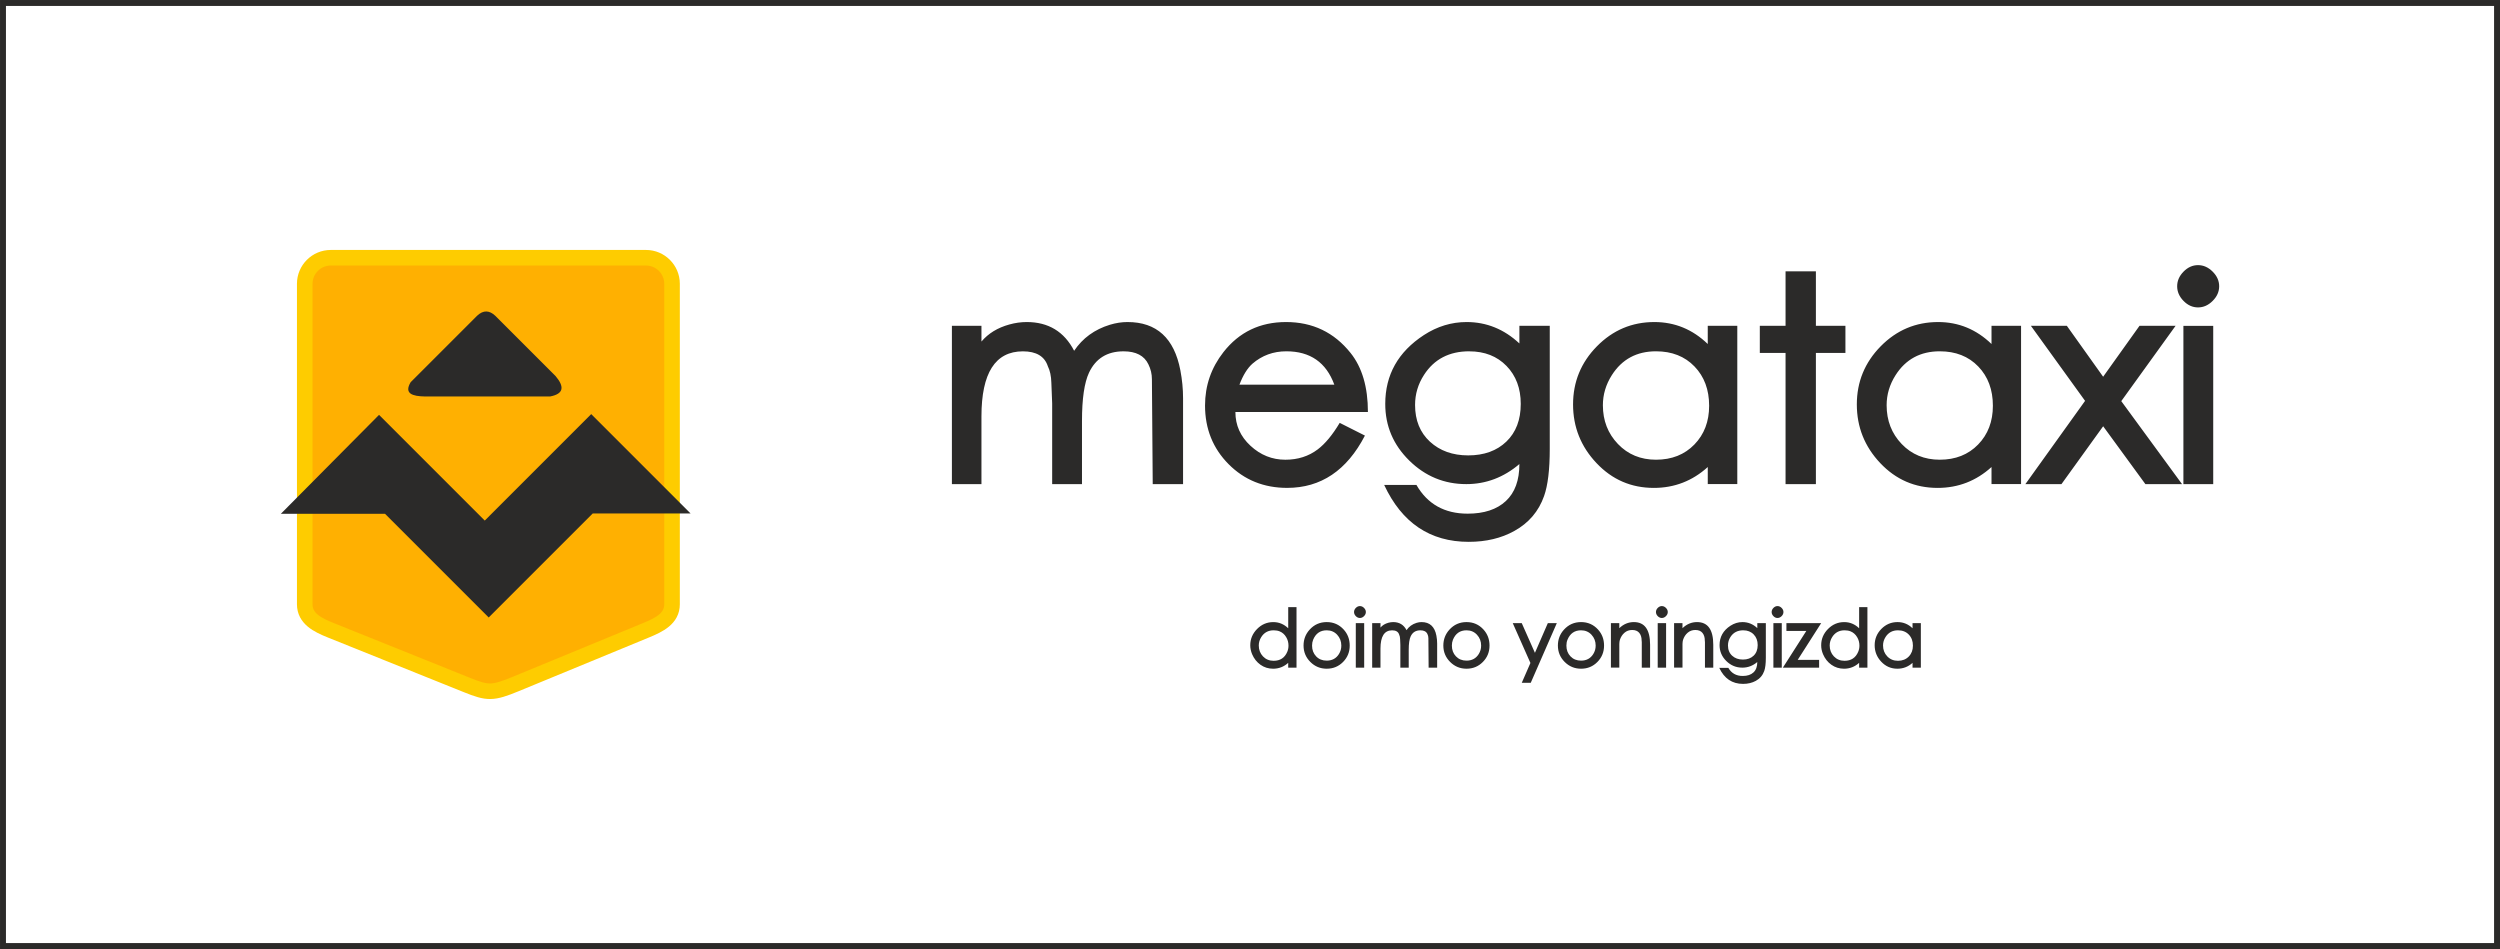
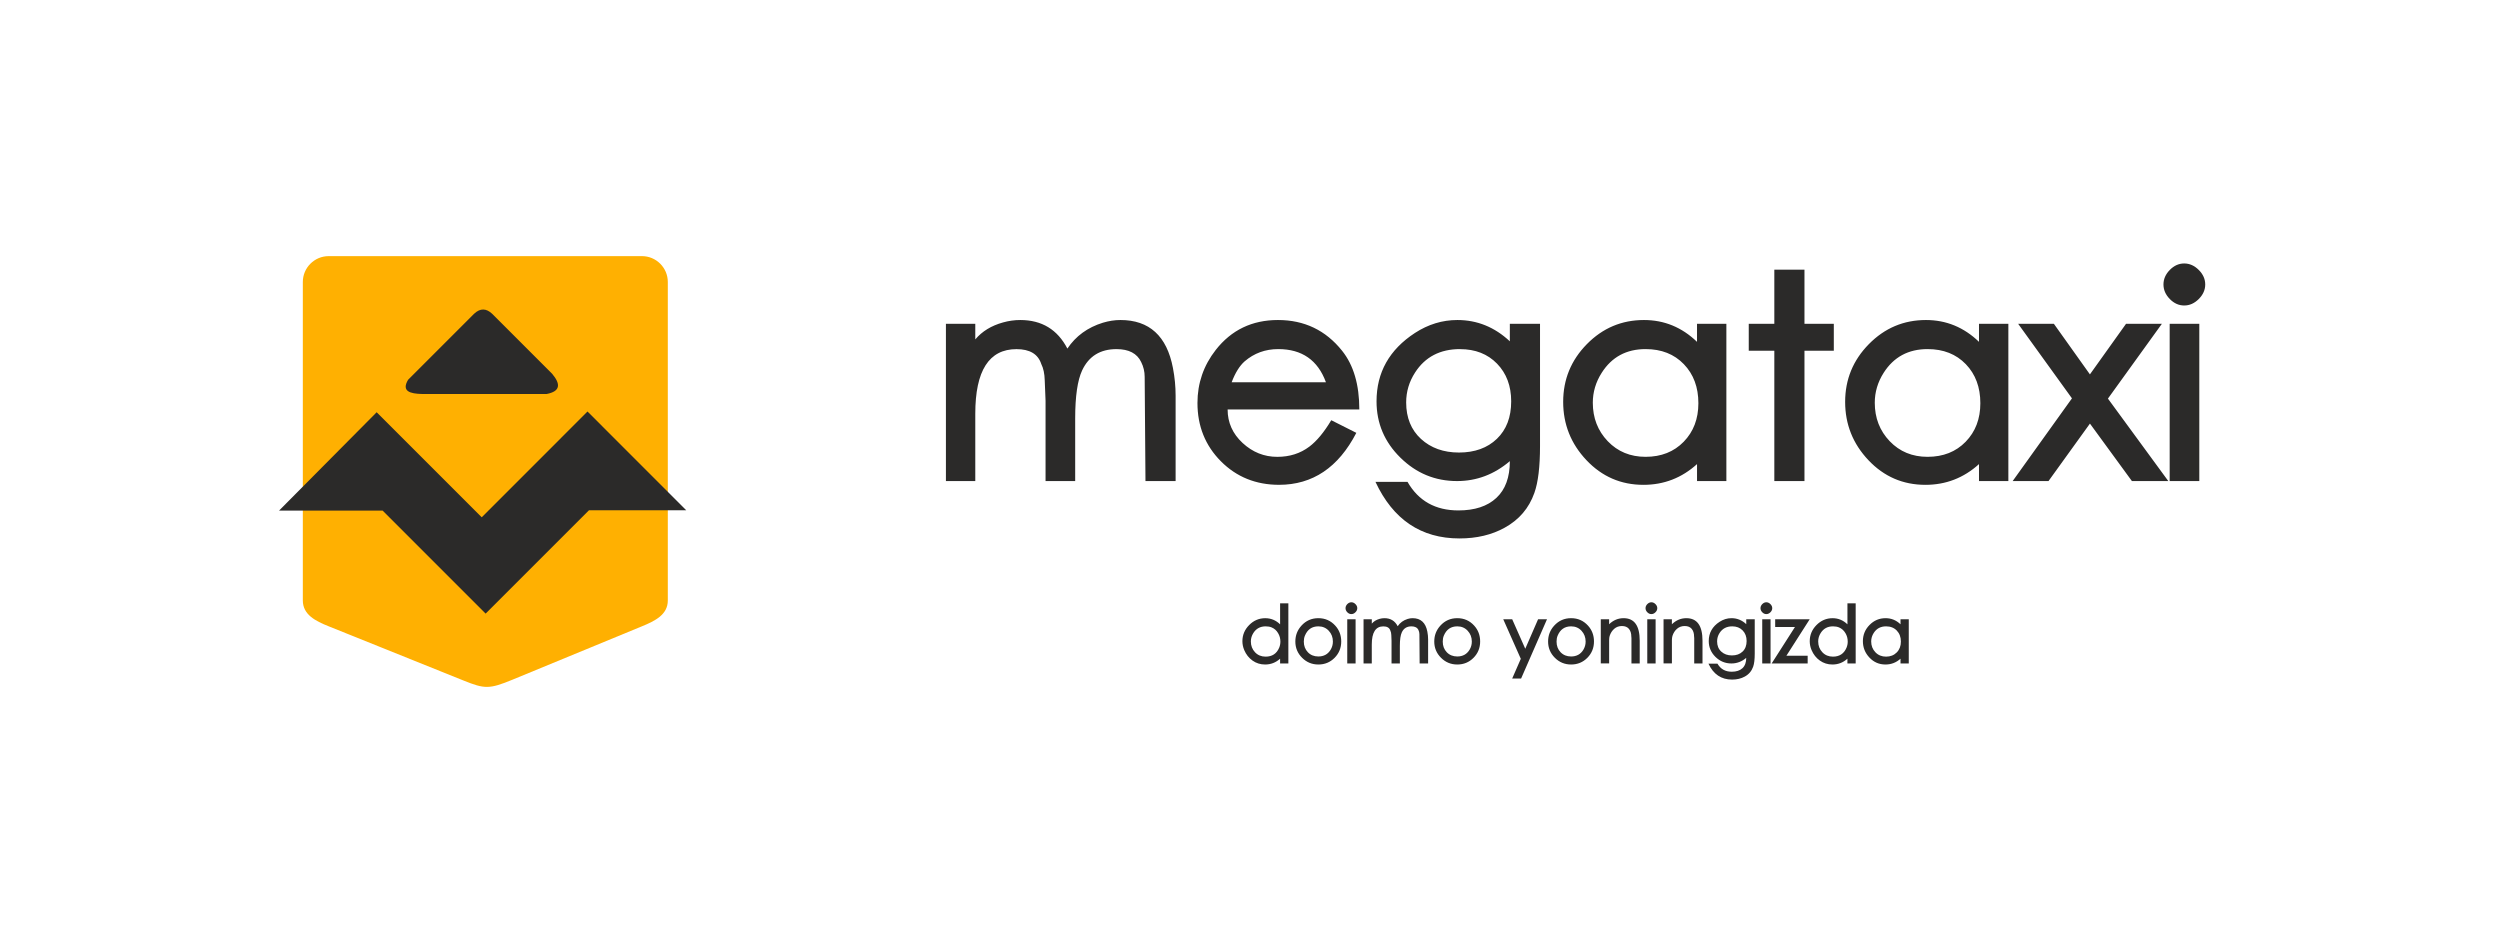
- <svg xmlns="http://www.w3.org/2000/svg" xml:space="preserve" width="32.076mm" height="12.176mm" version="1.1" style="shape-rendering:geometricPrecision; text-rendering:geometricPrecision; image-rendering:optimizeQuality; fill-rule:evenodd; clip-rule:evenodd" viewBox="0 0 1385.83 526.06">
-   <defs>
-     <style type="text/css">
-    
-     .str1 {stroke:#FECC00;stroke-width:8.64;stroke-miterlimit:22.926}
-     .str0 {stroke:#2B2A29;stroke-width:3.29;stroke-miterlimit:22.926}
-     .fil0 {fill:none}
-     .fil2 {fill:#2B2A29}
-     .fil1 {fill:#FFB001}
-     .fil3 {fill:#2B2A29;fill-rule:nonzero}
-    
-   </style>
-   </defs>
-   <g id="Слой_x0020_1">
-     <rect class="fil0 str0" x="1.65" y="1.65" width="1382.54" height="522.77" />
-     <g id="_2198857895104">
-       <g>
-         <path class="fil1 str1" d="M183.33 142.88l174.8 0c7.92,0 14.4,6.48 14.4,14.41l0 177.68c0,7.91 -7.09,11.39 -14.4,14.4l-72.13 29.74c-13.05,5.38 -15.6,5.27 -27.33,0.55l-75.34 -30.29c-7.34,-2.95 -14.4,-6.48 -14.4,-14.4l0 -177.68c0,-7.93 6.48,-14.41 14.4,-14.41z" />
-         <path class="fil2" d="M227.66 211.84c12.27,-12.27 24.54,-24.54 36.81,-36.81 3.52,-3.31 6.86,-3 10.06,0 11.15,11.15 22.3,22.3 33.45,33.45 4.84,5.73 4.77,9.8 -3.03,11.3 -23.13,0 -46.25,0 -69.38,0 -6.89,-0.13 -11.75,-1.52 -7.91,-7.95z" />
-         <polygon class="fil2" points="155.67,284.83 210.12,229.97 268.72,288.57 327.73,229.55 382.8,284.63 328.57,284.63 270.9,342.29 213.44,284.83 " />
-       </g>
-       <g>
-         <path class="fil3" d="M714.09 336.56l4.61 0 0 33.54 -4.61 0 0 -2.66c-2.39,2.17 -5.18,3.25 -8.36,3.25 -2.62,0 -4.96,-0.73 -7.01,-2.19 -2.05,-1.46 -3.6,-3.42 -4.64,-5.87 -0.67,-1.61 -1.02,-3.25 -1.02,-4.94 0,-3.46 1.26,-6.47 3.78,-9.02 2.52,-2.55 5.51,-3.82 8.98,-3.82 3.15,0 5.91,1.14 8.28,3.42l0 -11.7zm-8.04 12.84c-3.01,0 -5.3,1.24 -6.87,3.72 -0.93,1.46 -1.4,3.02 -1.4,4.69 0,2.39 0.78,4.41 2.32,6.04 1.55,1.63 3.51,2.45 5.9,2.45 3.66,0 6.18,-1.66 7.58,-4.99 0.45,-1.07 0.67,-2.21 0.67,-3.42 0,-1.72 -0.42,-3.28 -1.27,-4.69 -0.89,-1.52 -2.1,-2.59 -3.62,-3.21 -0.95,-0.39 -2.06,-0.59 -3.33,-0.59zm29.38 -4.56c3.77,0 6.91,1.38 9.42,4.14 2.23,2.45 3.34,5.4 3.34,8.87 0,3.58 -1.23,6.61 -3.69,9.1 -2.47,2.49 -5.49,3.74 -9.06,3.74 -3.55,0 -6.58,-1.25 -9.08,-3.76 -2.51,-2.51 -3.76,-5.53 -3.76,-9.08 0,-3.41 1.13,-6.35 3.38,-8.83 2.53,-2.79 5.69,-4.18 9.46,-4.18zm0 4.56c-3.58,0 -6.08,1.75 -7.52,5.24 -0.39,0.95 -0.59,2.04 -0.59,3.25 0,2.39 0.76,4.38 2.26,5.95 1.5,1.58 3.46,2.37 5.85,2.37 3.01,0 5.28,-1.23 6.8,-3.68 0.87,-1.41 1.31,-2.96 1.31,-4.64 0,-2.37 -0.77,-4.37 -2.3,-6.02 -1.53,-1.65 -3.47,-2.47 -5.81,-2.47zm18.41 -13.43c0.85,0 1.61,0.34 2.28,1.02 0.68,0.67 1.02,1.43 1.02,2.28 0,0.84 -0.34,1.6 -1.02,2.28 -0.67,0.67 -1.43,1.02 -2.28,1.02 -0.84,0 -1.6,-0.34 -2.26,-1.02 -0.66,-0.68 -0.99,-1.44 -0.99,-2.28 0,-0.85 0.33,-1.61 0.99,-2.28 0.66,-0.67 1.42,-1.02 2.26,-1.02zm-2.28 34.13l0 -24.67 4.65 0 0 24.67 -4.65 0zm9.08 0l0 -24.67 4.61 0 0 2.45c1.07,-1.27 2.52,-2.15 4.35,-2.66 0.9,-0.25 1.8,-0.38 2.7,-0.38 3.38,0 5.84,1.49 7.39,4.48 1.32,-1.97 3.18,-3.32 5.57,-4.06 0.93,-0.28 1.84,-0.42 2.75,-0.42 4.53,0 7.28,2.51 8.23,7.52 0.28,1.46 0.42,2.91 0.42,4.35l0 13.39 -4.73 0 -0.13 -16.35c0,-0.82 -0.19,-1.59 -0.55,-2.32 -0.64,-1.35 -1.94,-2.03 -3.88,-2.03 -2.55,0 -4.34,1.11 -5.38,3.34 -0.73,1.55 -1.09,4.05 -1.09,7.52l0 9.84 -4.64 0 0 -12.59 -0.13 -3.21c-0.03,-1.04 -0.21,-1.9 -0.55,-2.57 -0.51,-1.55 -1.8,-2.32 -3.88,-2.32 -4.31,0 -6.46,3.38 -6.46,10.14l0 10.56 -4.61 0zm52.29 -25.26c3.78,0 6.91,1.38 9.42,4.14 2.23,2.45 3.34,5.4 3.34,8.87 0,3.58 -1.23,6.61 -3.7,9.1 -2.46,2.49 -5.48,3.74 -9.06,3.74 -3.55,0 -6.58,-1.25 -9.08,-3.76 -2.51,-2.51 -3.76,-5.53 -3.76,-9.08 0,-3.41 1.13,-6.35 3.38,-8.83 2.54,-2.79 5.69,-4.18 9.46,-4.18zm0 4.56c-3.58,0 -6.08,1.75 -7.52,5.24 -0.39,0.95 -0.59,2.04 -0.59,3.25 0,2.39 0.75,4.38 2.26,5.95 1.51,1.58 3.46,2.37 5.85,2.37 3.02,0 5.28,-1.23 6.8,-3.68 0.87,-1.41 1.31,-2.96 1.31,-4.64 0,-2.37 -0.76,-4.37 -2.3,-6.02 -1.53,-1.65 -3.47,-2.47 -5.81,-2.47zm35.43 18.11l-9.79 -22.08 4.99 0 7.3 16.46 7.15 -16.46 4.98 0 -14.45 33.08 -4.98 0 4.8 -11zm28.06 -22.67c3.77,0 6.91,1.38 9.42,4.14 2.23,2.45 3.34,5.4 3.34,8.87 0,3.58 -1.23,6.61 -3.69,9.1 -2.46,2.49 -5.48,3.74 -9.06,3.74 -3.55,0 -6.58,-1.25 -9.08,-3.76 -2.51,-2.51 -3.76,-5.53 -3.76,-9.08 0,-3.41 1.12,-6.35 3.38,-8.83 2.54,-2.79 5.69,-4.18 9.46,-4.18zm0 4.56c-3.58,0 -6.08,1.75 -7.52,5.24 -0.4,0.95 -0.59,2.04 -0.59,3.25 0,2.39 0.75,4.38 2.26,5.95 1.51,1.58 3.46,2.37 5.85,2.37 3.01,0 5.28,-1.23 6.8,-3.68 0.87,-1.41 1.31,-2.96 1.31,-4.64 0,-2.37 -0.77,-4.37 -2.3,-6.02 -1.53,-1.65 -3.47,-2.47 -5.81,-2.47zm16.56 20.7l0 -24.67 4.65 0 0 2.79c2.36,-2.26 5.05,-3.38 8.07,-3.38 6,0 9,4.2 9,12.59l0 12.67 -4.61 0 0 -14.15c-0.06,-0.42 -0.08,-0.72 -0.08,-0.89 0,-1.78 -0.45,-3.19 -1.32,-4.25 -0.88,-1.05 -2.18,-1.59 -3.91,-1.59 -1.68,0 -3.11,0.51 -4.29,1.54 -1.19,1.03 -2.04,2.36 -2.56,3.99 -0.17,0.59 -0.27,1.35 -0.29,2.28l0 3.76 0 9.29 -4.65 0zm28.22 -34.13c0.85,0 1.61,0.34 2.28,1.02 0.68,0.67 1.02,1.43 1.02,2.28 0,0.84 -0.34,1.6 -1.02,2.28 -0.67,0.67 -1.43,1.02 -2.28,1.02 -0.84,0 -1.59,-0.34 -2.26,-1.02 -0.66,-0.68 -0.99,-1.44 -0.99,-2.28 0,-0.85 0.33,-1.61 0.99,-2.28 0.67,-0.67 1.42,-1.02 2.26,-1.02zm-2.28 34.13l0 -24.67 4.65 0 0 24.67 -4.65 0zm9.08 0l0 -24.67 4.65 0 0 2.79c2.36,-2.26 5.05,-3.38 8.07,-3.38 6,0 9,4.2 9,12.59l0 12.67 -4.61 0 0 -14.15c-0.06,-0.42 -0.08,-0.72 -0.08,-0.89 0,-1.78 -0.45,-3.19 -1.32,-4.25 -0.88,-1.05 -2.18,-1.59 -3.91,-1.59 -1.68,0 -3.11,0.51 -4.29,1.54 -1.19,1.03 -2.04,2.36 -2.56,3.99 -0.17,0.59 -0.27,1.35 -0.29,2.28l0 3.76 0 9.29 -4.65 0zm37.91 -25.26c3.09,0 5.84,1.11 8.22,3.34l0 -2.75 4.73 0 0 19.18c0,3.24 -0.3,5.69 -0.89,7.35 -0.85,2.39 -2.39,4.21 -4.65,5.45 -2.03,1.12 -4.39,1.69 -7.09,1.69 -6.03,0 -10.42,-2.96 -13.18,-8.87l5.03 0c1.72,2.99 4.38,4.48 7.98,4.48 2.56,0 4.55,-0.66 5.95,-1.97 1.41,-1.31 2.11,-3.23 2.11,-5.76 -2.45,2.08 -5.21,3.12 -8.28,3.12 -3.44,0 -6.4,-1.22 -8.89,-3.67 -2.49,-2.45 -3.74,-5.4 -3.74,-8.83 0,-4.53 2.01,-8.11 6.03,-10.73 2.09,-1.35 4.3,-2.03 6.66,-2.03zm0.41 4.56c-3.12,0 -5.48,1.23 -7.06,3.68 -0.93,1.43 -1.39,3 -1.39,4.69 0,2.39 0.77,4.3 2.32,5.72 1.55,1.42 3.53,2.13 5.95,2.13 2.48,0 4.46,-0.72 5.96,-2.16 1.49,-1.43 2.24,-3.39 2.24,-5.87 0,-2.42 -0.74,-4.39 -2.22,-5.91 -1.48,-1.52 -3.42,-2.28 -5.81,-2.28zm19.01 -13.43c0.84,0 1.6,0.34 2.28,1.02 0.67,0.67 1.01,1.43 1.01,2.28 0,0.84 -0.34,1.6 -1.01,2.28 -0.68,0.67 -1.44,1.02 -2.28,1.02 -0.85,0 -1.6,-0.34 -2.26,-1.02 -0.66,-0.68 -0.99,-1.44 -0.99,-2.28 0,-0.85 0.33,-1.61 0.99,-2.28 0.66,-0.67 1.41,-1.02 2.26,-1.02zm-2.28 34.13l0 -24.67 4.64 0 0 24.67 -4.64 0zm7.22 -20.36l0 -4.31 19.26 0 -13.01 20.36 11.87 0 0 4.31 -20.09 0 13.01 -20.36 -11.04 0zm40.3 -13.18l4.6 0 0 33.54 -4.6 0 0 -2.66c-2.39,2.17 -5.18,3.25 -8.36,3.25 -2.62,0 -4.96,-0.73 -7.01,-2.19 -2.06,-1.46 -3.6,-3.42 -4.64,-5.87 -0.68,-1.61 -1.02,-3.25 -1.02,-4.94 0,-3.46 1.26,-6.47 3.78,-9.02 2.52,-2.55 5.51,-3.82 8.98,-3.82 3.15,0 5.91,1.14 8.28,3.42l0 -11.7zm-8.05 12.84c-3.01,0 -5.29,1.24 -6.86,3.72 -0.93,1.46 -1.4,3.02 -1.4,4.69 0,2.39 0.77,4.41 2.32,6.04 1.55,1.63 3.51,2.45 5.9,2.45 3.65,0 6.18,-1.66 7.58,-4.99 0.45,-1.07 0.68,-2.21 0.68,-3.42 0,-1.72 -0.42,-3.28 -1.27,-4.69 -0.89,-1.52 -2.11,-2.59 -3.62,-3.21 -0.96,-0.39 -2.06,-0.59 -3.33,-0.59zm37.66 -3.97l4.61 0 0 24.67 -4.61 0 0 -2.66c-2.39,2.17 -5.19,3.25 -8.4,3.25 -3.52,0 -6.5,-1.29 -8.93,-3.87 -2.44,-2.57 -3.66,-5.63 -3.66,-9.14 0,-3.52 1.24,-6.54 3.72,-9.06 2.48,-2.52 5.46,-3.78 8.95,-3.78 3.18,0 5.96,1.14 8.32,3.42l0 -2.83zm-8.07 3.97c-3.02,0 -5.31,1.24 -6.89,3.72 -0.93,1.46 -1.39,3.02 -1.39,4.69 0,2.39 0.78,4.41 2.34,6.04 1.56,1.63 3.54,2.45 5.94,2.45 2.45,0 4.44,-0.79 5.98,-2.36 1.54,-1.58 2.3,-3.59 2.3,-6.04 0,-2.51 -0.76,-4.55 -2.28,-6.13 -1.52,-1.58 -3.52,-2.37 -6,-2.37z" />
-         <path class="fil3" d="M527.67 268.35l0 -87.73 16.38 0 0 8.71c3.81,-4.51 8.96,-7.66 15.47,-9.46 3.21,-0.9 6.41,-1.35 9.62,-1.35 12.02,0 20.78,5.31 26.29,15.93 4.7,-7.01 11.32,-11.82 19.83,-14.43 3.31,-1 6.56,-1.5 9.76,-1.5 16.12,0 25.89,8.91 29.29,26.74 1,5.21 1.5,10.36 1.5,15.48l0 47.62 -16.82 0 -0.45 -58.14c0,-2.91 -0.65,-5.66 -1.95,-8.26 -2.28,-4.81 -6.88,-7.21 -13.77,-7.21 -9.06,0 -15.45,3.96 -19.16,11.87 -2.57,5.51 -3.88,14.42 -3.88,26.74l0 35 -16.53 0 0 -44.77 -0.45 -11.41c-0.1,-3.71 -0.75,-6.76 -1.95,-9.16 -1.8,-5.51 -6.41,-8.26 -13.82,-8.26 -15.32,0 -22.98,12.02 -22.98,36.05l0 37.56 -16.38 0zm214.96 -33.95l13.99 7.06c-10.01,19.33 -24.39,28.99 -43.11,28.99 -12.92,0 -23.74,-4.38 -32.45,-13.14 -8.71,-8.77 -13.07,-19.61 -13.07,-32.52 0,-11.02 3.4,-20.88 10.21,-29.6 8.71,-11.12 20.28,-16.67 34.7,-16.67 14.72,0 26.64,5.71 35.76,17.13 6.41,8.01 9.62,18.93 9.62,32.75l-73.46 0c0,7.31 2.78,13.54 8.36,18.7 5.56,5.16 12.02,7.74 19.33,7.74 6.93,0 12.89,-1.91 17.93,-5.71 4.11,-3.11 8.19,-8.01 12.2,-14.72zm-48.35 -32.8c-2.8,2.48 -5.21,6.36 -7.21,11.62l52.58 0c-4.51,-12.32 -13.37,-18.48 -26.59,-18.48 -7.21,0 -13.47,2.28 -18.78,6.86zm118.73 -23.08c11,0 20.76,3.95 29.24,11.87l0 -9.77 16.83 0 0 68.21c0,11.52 -1.05,20.23 -3.15,26.14 -3.01,8.52 -8.52,14.97 -16.53,19.38 -7.21,4.01 -15.63,6.01 -25.24,6.01 -21.43,0 -37.06,-10.52 -46.87,-31.55l17.88 0c6.11,10.62 15.58,15.93 28.39,15.93 9.11,0 16.18,-2.33 21.18,-6.99 5.01,-4.66 7.51,-11.49 7.51,-20.51 -8.71,7.41 -18.53,11.12 -29.44,11.12 -12.22,0 -22.76,-4.35 -31.62,-13.07 -8.87,-8.71 -13.3,-19.18 -13.3,-31.4 0,-16.12 7.14,-28.84 21.43,-38.16 7.41,-4.81 15.3,-7.21 23.68,-7.21zm1.46 16.22c-11.12,0 -19.48,4.36 -25.09,13.07 -3.31,5.11 -4.96,10.67 -4.96,16.68 0,8.51 2.76,15.3 8.26,20.36 5.51,5.05 12.57,7.59 21.18,7.59 8.81,0 15.88,-2.56 21.18,-7.66 5.31,-5.11 7.96,-12.07 7.96,-20.88 0,-8.61 -2.63,-15.62 -7.88,-21.03 -5.26,-5.41 -12.14,-8.11 -20.66,-8.11zm132.2 -14.12l16.37 0 0 87.73 -16.37 0 0 -9.46c-8.51,7.71 -18.48,11.57 -29.9,11.57 -12.52,0 -23.11,-4.58 -31.77,-13.74 -8.66,-9.16 -13,-20.01 -13,-32.53 0,-12.52 4.41,-23.26 13.22,-32.22 8.81,-8.96 19.43,-13.45 31.85,-13.45 11.32,0 21.18,4.06 29.59,12.17l0 -10.07zm-28.69 14.12c-10.72,0 -18.88,4.41 -24.49,13.22 -3.31,5.21 -4.96,10.77 -4.96,16.68 0,8.51 2.78,15.67 8.34,21.48 5.56,5.81 12.59,8.71 21.11,8.71 8.71,0 15.8,-2.8 21.26,-8.41 5.46,-5.61 8.19,-12.77 8.19,-21.49 0,-8.91 -2.7,-16.17 -8.11,-21.78 -5.41,-5.61 -12.52,-8.41 -21.33,-8.41zm71.81 -14.12l0 -30.2 16.82 0 0 30.2 16.37 0 0 15.03 -16.37 0 0 72.71 -16.82 0 0 -72.71 -14.27 0 0 -15.03 14.27 0zm114.17 0l16.38 0 0 87.73 -16.38 0 0 -9.46c-8.51,7.71 -18.48,11.57 -29.89,11.57 -12.52,0 -23.11,-4.58 -31.78,-13.74 -8.66,-9.16 -12.99,-20.01 -12.99,-32.53 0,-12.52 4.41,-23.26 13.22,-32.22 8.81,-8.96 19.43,-13.45 31.85,-13.45 11.32,0 21.18,4.06 29.59,12.17l0 -10.07zm-28.69 14.12c-10.71,0 -18.88,4.41 -24.49,13.22 -3.31,5.21 -4.96,10.77 -4.96,16.68 0,8.51 2.78,15.67 8.34,21.48 5.56,5.81 12.6,8.71 21.11,8.71 8.71,0 15.8,-2.8 21.26,-8.41 5.46,-5.61 8.19,-12.77 8.19,-21.49 0,-8.91 -2.7,-16.17 -8.11,-21.78 -5.41,-5.61 -12.52,-8.41 -21.33,-8.41zm80.55 27.47l-30.02 -41.59 19.93 0 20.11 28.22 20.15 -28.22 20 0 -30.1 41.74 33.68 46 -20.31 0 -23.41 -32.07 -23.11 32.07 -20 0 33.08 -46.14zm62.62 -75.24c3,0 5.71,1.21 8.11,3.61 2.41,2.4 3.61,5.11 3.61,8.11 0,3 -1.2,5.71 -3.61,8.11 -2.4,2.41 -5.11,3.61 -8.11,3.61 -3.01,0 -5.69,-1.2 -8.04,-3.61 -2.35,-2.4 -3.53,-5.11 -3.53,-8.11 0,-3.01 1.18,-5.71 3.53,-8.11 2.35,-2.4 5.03,-3.61 8.04,-3.61zm-8.11 121.39l0 -87.73 16.53 0 0 87.73 -16.53 0z" />
-       </g>
-     </g>
-   </g>
+ <svg xmlns="http://www.w3.org/2000/svg" width="122" height="46" viewBox="0 0 122 46" fill="none">
+   <path fill-rule="evenodd" clip-rule="evenodd" d="M16.038 12.499H31.329C32.022 12.499 32.589 13.066 32.589 13.76V29.303C32.589 29.995 31.969 30.3 31.329 30.563L25.019 33.165C23.878 33.636 23.654 33.626 22.628 33.213L16.038 30.563C15.395 30.305 14.778 29.996 14.778 29.303V13.76C14.778 13.066 15.345 12.499 16.038 12.499Z" fill="#FFB001" />
+   <path fill-rule="evenodd" clip-rule="evenodd" d="M19.916 18.532C20.989 17.459 22.062 16.385 23.136 15.312C23.444 15.022 23.736 15.049 24.016 15.312C24.991 16.287 25.967 17.263 26.942 18.238C27.365 18.739 27.359 19.095 26.677 19.227C24.654 19.227 22.631 19.227 20.608 19.227C20.005 19.215 19.58 19.094 19.916 18.531V18.532Z" fill="#2B2A29" />
+   <path fill-rule="evenodd" clip-rule="evenodd" d="M13.618 24.917L18.381 20.118L23.508 25.244L28.67 20.081L33.487 24.9H28.743L23.698 29.944L18.672 24.917H13.618Z" fill="#2B2A29" />
+   <path d="M62.469 29.443H62.872V32.377H62.469V32.144C62.26 32.334 62.016 32.428 61.737 32.428C61.508 32.428 61.303 32.364 61.124 32.237C60.945 32.109 60.809 31.938 60.718 31.723C60.66 31.582 60.629 31.439 60.629 31.291C60.629 30.988 60.739 30.725 60.96 30.502C61.18 30.279 61.442 30.168 61.745 30.168C62.021 30.168 62.262 30.267 62.469 30.467V29.444L62.469 29.443ZM61.765 30.566C61.502 30.566 61.302 30.674 61.164 30.891C61.083 31.019 61.042 31.155 61.042 31.302C61.042 31.511 61.11 31.687 61.245 31.83C61.38 31.973 61.552 32.044 61.761 32.044C62.081 32.044 62.301 31.899 62.424 31.608C62.463 31.514 62.483 31.414 62.483 31.309C62.483 31.158 62.446 31.022 62.371 30.898C62.294 30.765 62.188 30.672 62.055 30.617C61.972 30.583 61.875 30.566 61.764 30.566H61.765ZM64.335 30.167C64.665 30.167 64.94 30.288 65.159 30.529C65.355 30.743 65.452 31.002 65.452 31.305C65.452 31.618 65.344 31.883 65.129 32.101C64.913 32.319 64.649 32.428 64.336 32.428C64.026 32.428 63.761 32.319 63.542 32.099C63.322 31.88 63.213 31.616 63.213 31.305C63.213 31.007 63.312 30.75 63.509 30.533C63.73 30.288 64.007 30.167 64.336 30.167H64.335ZM64.335 30.566C64.022 30.566 63.804 30.719 63.678 31.024C63.644 31.107 63.626 31.203 63.626 31.309C63.626 31.518 63.693 31.692 63.824 31.829C63.955 31.967 64.126 32.036 64.335 32.036C64.599 32.036 64.797 31.929 64.93 31.715C65.006 31.591 65.045 31.456 65.045 31.309C65.045 31.101 64.978 30.926 64.844 30.782C64.71 30.638 64.54 30.566 64.335 30.566ZM65.946 29.391C66.02 29.391 66.087 29.421 66.145 29.48C66.205 29.539 66.235 29.605 66.235 29.68C66.235 29.753 66.205 29.82 66.145 29.879C66.087 29.938 66.02 29.968 65.946 29.968C65.873 29.968 65.806 29.939 65.748 29.879C65.691 29.82 65.662 29.753 65.662 29.68C65.662 29.605 65.691 29.539 65.748 29.48C65.806 29.422 65.873 29.391 65.946 29.391ZM65.746 32.377V30.219H66.153V32.377H65.746ZM66.541 32.377V30.219H66.944V30.433C67.038 30.322 67.165 30.245 67.325 30.2C67.403 30.178 67.482 30.167 67.561 30.167C67.856 30.167 68.072 30.297 68.207 30.559C68.323 30.387 68.486 30.268 68.695 30.204C68.776 30.179 68.856 30.167 68.935 30.167C69.332 30.167 69.572 30.387 69.655 30.825C69.68 30.953 69.692 31.079 69.692 31.205V32.377H69.278L69.267 30.946C69.267 30.875 69.25 30.807 69.219 30.743C69.163 30.625 69.049 30.566 68.879 30.566C68.656 30.566 68.499 30.663 68.409 30.858C68.345 30.994 68.313 31.212 68.313 31.516V32.377H67.907V31.275L67.896 30.994C67.893 30.904 67.877 30.828 67.848 30.77C67.803 30.634 67.69 30.567 67.508 30.567C67.131 30.567 66.943 30.862 66.943 31.454V32.378H66.54L66.541 32.377ZM71.115 30.167C71.446 30.167 71.72 30.288 71.939 30.529C72.134 30.743 72.231 31.002 72.231 31.305C72.231 31.618 72.124 31.883 71.908 32.101C71.692 32.319 71.428 32.428 71.115 32.428C70.805 32.428 70.54 32.319 70.321 32.099C70.101 31.88 69.992 31.616 69.992 31.305C69.992 31.007 70.091 30.75 70.288 30.533C70.51 30.288 70.785 30.167 71.115 30.167ZM71.115 30.566C70.802 30.566 70.583 30.719 70.457 31.024C70.423 31.107 70.406 31.203 70.406 31.309C70.406 31.518 70.471 31.692 70.603 31.829C70.736 31.967 70.906 32.036 71.115 32.036C71.379 32.036 71.577 31.929 71.71 31.715C71.786 31.591 71.825 31.456 71.825 31.309C71.825 31.101 71.758 30.926 71.623 30.782C71.49 30.638 71.32 30.566 71.115 30.566ZM74.215 32.15L73.358 30.219H73.795L74.433 31.659L75.059 30.219H75.494L74.23 33.112H73.795L74.215 32.15ZM76.669 30.167C76.999 30.167 77.274 30.288 77.493 30.529C77.689 30.743 77.786 31.002 77.786 31.305C77.786 31.618 77.678 31.883 77.463 32.101C77.248 32.319 76.983 32.428 76.67 32.428C76.36 32.428 76.095 32.319 75.876 32.099C75.656 31.88 75.547 31.616 75.547 31.305C75.547 31.007 75.645 30.75 75.843 30.533C76.065 30.288 76.34 30.167 76.67 30.167H76.669ZM76.669 30.566C76.356 30.566 76.137 30.719 76.011 31.024C75.977 31.107 75.96 31.203 75.96 31.309C75.96 31.518 76.025 31.692 76.157 31.829C76.29 31.967 76.46 32.036 76.669 32.036C76.933 32.036 77.131 31.929 77.264 31.715C77.34 31.591 77.379 31.456 77.379 31.309C77.379 31.101 77.311 30.926 77.178 30.782C77.044 30.638 76.874 30.566 76.669 30.566ZM78.118 32.377V30.219H78.525V30.463C78.731 30.265 78.966 30.167 79.231 30.167C79.756 30.167 80.018 30.534 80.018 31.268V32.377H79.615V31.139C79.609 31.102 79.608 31.076 79.608 31.061C79.608 30.905 79.568 30.782 79.492 30.689C79.415 30.597 79.302 30.55 79.15 30.55C79.003 30.55 78.878 30.595 78.775 30.685C78.671 30.775 78.597 30.891 78.551 31.034C78.536 31.085 78.527 31.152 78.526 31.233V31.562V32.375H78.119L78.118 32.377ZM80.587 29.391C80.661 29.391 80.728 29.421 80.786 29.48C80.846 29.539 80.875 29.605 80.875 29.68C80.875 29.753 80.846 29.82 80.786 29.879C80.728 29.938 80.661 29.968 80.587 29.968C80.513 29.968 80.448 29.939 80.389 29.879C80.331 29.82 80.302 29.753 80.302 29.68C80.302 29.605 80.331 29.539 80.389 29.48C80.448 29.422 80.513 29.391 80.587 29.391ZM80.387 32.377V30.219H80.794V32.377H80.387ZM81.181 32.377V30.219H81.588V30.463C81.795 30.265 82.03 30.167 82.294 30.167C82.819 30.167 83.082 30.534 83.082 31.268V32.377H82.678V31.139C82.673 31.102 82.671 31.076 82.671 31.061C82.671 30.905 82.632 30.782 82.556 30.689C82.479 30.597 82.365 30.55 82.214 30.55C82.067 30.55 81.942 30.595 81.838 30.685C81.734 30.775 81.66 30.891 81.615 31.034C81.6 31.085 81.591 31.152 81.589 31.233V31.562V32.375H81.182L81.181 32.377ZM84.498 30.167C84.768 30.167 85.009 30.264 85.217 30.459V30.219H85.631V31.896C85.631 32.18 85.605 32.394 85.553 32.539C85.479 32.748 85.344 32.908 85.146 33.016C84.969 33.114 84.762 33.164 84.526 33.164C83.998 33.164 83.614 32.905 83.373 32.388H83.813C83.963 32.65 84.196 32.78 84.511 32.78C84.735 32.78 84.909 32.722 85.032 32.608C85.155 32.493 85.216 32.325 85.216 32.104C85.002 32.286 84.76 32.377 84.492 32.377C84.191 32.377 83.932 32.27 83.714 32.056C83.496 31.841 83.387 31.583 83.387 31.283C83.387 30.887 83.563 30.574 83.914 30.345C84.097 30.226 84.291 30.167 84.497 30.167H84.498ZM84.534 30.566C84.261 30.566 84.054 30.674 83.916 30.888C83.835 31.013 83.795 31.15 83.795 31.298C83.795 31.507 83.862 31.674 83.998 31.798C84.133 31.923 84.306 31.985 84.518 31.985C84.735 31.985 84.908 31.922 85.039 31.796C85.17 31.671 85.235 31.499 85.235 31.282C85.235 31.071 85.171 30.898 85.041 30.765C84.912 30.632 84.742 30.566 84.533 30.566H84.534ZM86.197 29.391C86.27 29.391 86.337 29.421 86.396 29.48C86.455 29.539 86.485 29.605 86.485 29.68C86.485 29.753 86.455 29.82 86.396 29.879C86.337 29.938 86.27 29.968 86.197 29.968C86.122 29.968 86.057 29.939 85.999 29.879C85.941 29.82 85.912 29.753 85.912 29.68C85.912 29.605 85.941 29.539 85.999 29.48C86.057 29.422 86.122 29.391 86.197 29.391ZM85.997 32.377V30.219H86.403V32.377H85.997ZM86.629 30.596V30.219H88.314L87.176 32H88.214V32.377H86.457L87.595 30.596H86.629ZM90.154 29.443H90.557V32.377H90.154V32.144C89.945 32.334 89.701 32.428 89.423 32.428C89.194 32.428 88.989 32.364 88.81 32.237C88.63 32.109 88.495 31.938 88.404 31.723C88.344 31.582 88.315 31.439 88.315 31.291C88.315 30.988 88.425 30.725 88.645 30.502C88.866 30.279 89.127 30.168 89.431 30.168C89.707 30.168 89.948 30.267 90.155 30.467V29.444L90.154 29.443ZM89.45 30.566C89.187 30.566 88.987 30.674 88.85 30.891C88.769 31.019 88.728 31.155 88.728 31.302C88.728 31.511 88.795 31.687 88.931 31.83C89.066 31.973 89.238 32.044 89.447 32.044C89.766 32.044 89.987 31.899 90.11 31.608C90.149 31.514 90.169 31.414 90.169 31.309C90.169 31.158 90.132 31.022 90.058 30.898C89.98 30.765 89.874 30.672 89.742 30.617C89.657 30.583 89.561 30.566 89.45 30.566ZM92.745 30.219H93.148V32.377H92.745V32.144C92.536 32.334 92.291 32.428 92.01 32.428C91.702 32.428 91.441 32.316 91.229 32.09C91.015 31.865 90.909 31.597 90.909 31.29C90.909 30.982 91.017 30.718 91.234 30.498C91.451 30.277 91.712 30.167 92.017 30.167C92.295 30.167 92.538 30.267 92.745 30.466V30.219ZM92.039 30.566C91.775 30.566 91.574 30.674 91.436 30.891C91.355 31.019 91.314 31.155 91.314 31.302C91.314 31.511 91.383 31.687 91.519 31.83C91.656 31.973 91.829 32.044 92.039 32.044C92.253 32.044 92.427 31.975 92.562 31.838C92.697 31.7 92.763 31.524 92.763 31.309C92.763 31.09 92.697 30.911 92.564 30.773C92.431 30.635 92.256 30.566 92.039 30.566Z" fill="#2B2A29" />
+   <path d="M46.161 23.476V15.801H47.594V16.563C47.927 16.168 48.377 15.893 48.947 15.735C49.228 15.656 49.508 15.617 49.788 15.617C50.84 15.617 51.606 16.082 52.088 17.011C52.499 16.398 53.079 15.977 53.823 15.748C54.113 15.661 54.397 15.617 54.677 15.617C56.087 15.617 56.942 16.397 57.239 17.956C57.327 18.412 57.37 18.863 57.37 19.311V23.476H55.899L55.86 18.39C55.86 18.136 55.803 17.895 55.689 17.668C55.49 17.247 55.087 17.037 54.484 17.037C53.692 17.037 53.133 17.383 52.808 18.075C52.584 18.557 52.469 19.337 52.469 20.415V23.476H51.023V19.56L50.983 18.562C50.975 18.237 50.918 17.97 50.813 17.761C50.655 17.278 50.252 17.038 49.604 17.038C48.264 17.038 47.594 18.089 47.594 20.192V23.477H46.161V23.476ZM64.965 20.506L66.189 21.123C65.314 22.814 64.056 23.659 62.418 23.659C61.288 23.659 60.341 23.276 59.579 22.51C58.817 21.743 58.436 20.794 58.436 19.665C58.436 18.701 58.733 17.838 59.329 17.076C60.091 16.103 61.103 15.617 62.365 15.617C63.652 15.617 64.695 16.117 65.493 17.116C66.054 17.816 66.335 18.772 66.335 19.981H59.908C59.908 20.62 60.151 21.165 60.639 21.617C61.126 22.068 61.691 22.294 62.331 22.294C62.937 22.294 63.458 22.127 63.899 21.794C64.259 21.522 64.615 21.093 64.966 20.506L64.965 20.506ZM60.736 17.636C60.491 17.853 60.28 18.193 60.105 18.653H64.705C64.31 17.575 63.535 17.036 62.379 17.036C61.748 17.036 61.2 17.236 60.736 17.636ZM71.122 15.617C72.085 15.617 72.938 15.963 73.68 16.656V15.801H75.153V21.768C75.153 22.776 75.061 23.538 74.877 24.055C74.614 24.8 74.132 25.364 73.431 25.75C72.8 26.101 72.064 26.276 71.223 26.276C69.348 26.276 67.981 25.355 67.123 23.516H68.687C69.221 24.445 70.05 24.909 71.17 24.909C71.967 24.909 72.586 24.706 73.023 24.298C73.462 23.89 73.68 23.293 73.68 22.504C72.918 23.152 72.059 23.476 71.105 23.476C70.036 23.476 69.114 23.096 68.339 22.333C67.563 21.571 67.175 20.655 67.175 19.586C67.175 18.176 67.8 17.063 69.05 16.248C69.698 15.827 70.388 15.617 71.121 15.617H71.122ZM71.25 17.036C70.277 17.036 69.546 17.418 69.055 18.18C68.766 18.627 68.621 19.113 68.621 19.639C68.621 20.383 68.863 20.977 69.344 21.42C69.826 21.861 70.443 22.084 71.197 22.084C71.967 22.084 72.586 21.86 73.049 21.414C73.514 20.967 73.746 20.358 73.746 19.587C73.746 18.834 73.516 18.221 73.056 17.747C72.596 17.274 71.995 17.038 71.249 17.038L71.25 17.036ZM82.815 15.801H84.247V23.476H82.815V22.648C82.07 23.323 81.198 23.66 80.199 23.66C79.104 23.66 78.178 23.259 77.42 22.458C76.662 21.657 76.283 20.708 76.283 19.612C76.283 18.517 76.668 17.578 77.439 16.794C78.21 16.01 79.139 15.617 80.225 15.617C81.216 15.617 82.078 15.972 82.814 16.682V15.801H82.815ZM80.305 17.036C79.367 17.036 78.653 17.422 78.163 18.193C77.873 18.648 77.729 19.135 77.729 19.652C77.729 20.396 77.972 21.023 78.458 21.531C78.945 22.039 79.56 22.293 80.305 22.293C81.067 22.293 81.687 22.048 82.165 21.557C82.643 21.066 82.881 20.44 82.881 19.677C82.881 18.898 82.645 18.263 82.172 17.772C81.699 17.281 81.077 17.036 80.306 17.036H80.305ZM86.587 15.801V13.159H88.058V15.801H89.49V17.116H88.058V23.476H86.587V17.116H85.339V15.801H86.587ZM96.575 15.801H98.008V23.476H96.575V22.648C95.83 23.323 94.958 23.66 93.96 23.66C92.865 23.66 91.938 23.259 91.18 22.458C90.422 21.657 90.043 20.708 90.043 19.612C90.043 18.517 90.429 17.578 91.2 16.794C91.971 16.01 92.9 15.617 93.986 15.617C94.976 15.617 95.839 15.972 96.575 16.682V15.801ZM94.065 17.036C93.128 17.036 92.413 17.422 91.922 18.193C91.633 18.648 91.489 19.135 91.489 19.652C91.489 20.396 91.732 21.023 92.218 21.531C92.705 22.039 93.32 22.293 94.065 22.293C94.827 22.293 95.447 22.048 95.925 21.557C96.402 21.066 96.641 20.44 96.641 19.677C96.641 18.898 96.405 18.263 95.932 17.772C95.458 17.281 94.837 17.036 94.066 17.036H94.065ZM101.111 19.439L98.485 15.801H100.229L101.988 18.27L103.751 15.801H105.5L102.867 19.452L105.813 23.476H104.037L101.989 20.671L99.967 23.476H98.218L101.111 19.44V19.439ZM106.589 12.857C106.852 12.857 107.089 12.963 107.299 13.173C107.51 13.383 107.615 13.62 107.615 13.882C107.615 14.145 107.51 14.382 107.299 14.592C107.089 14.803 106.852 14.908 106.589 14.908C106.326 14.908 106.092 14.803 105.886 14.592C105.681 14.382 105.577 14.145 105.577 13.882C105.577 13.619 105.681 13.383 105.886 13.173C106.092 12.963 106.326 12.857 106.589 12.857ZM105.88 23.476V15.802H107.326V23.476H105.88Z" fill="#2B2A29" />
</svg>
